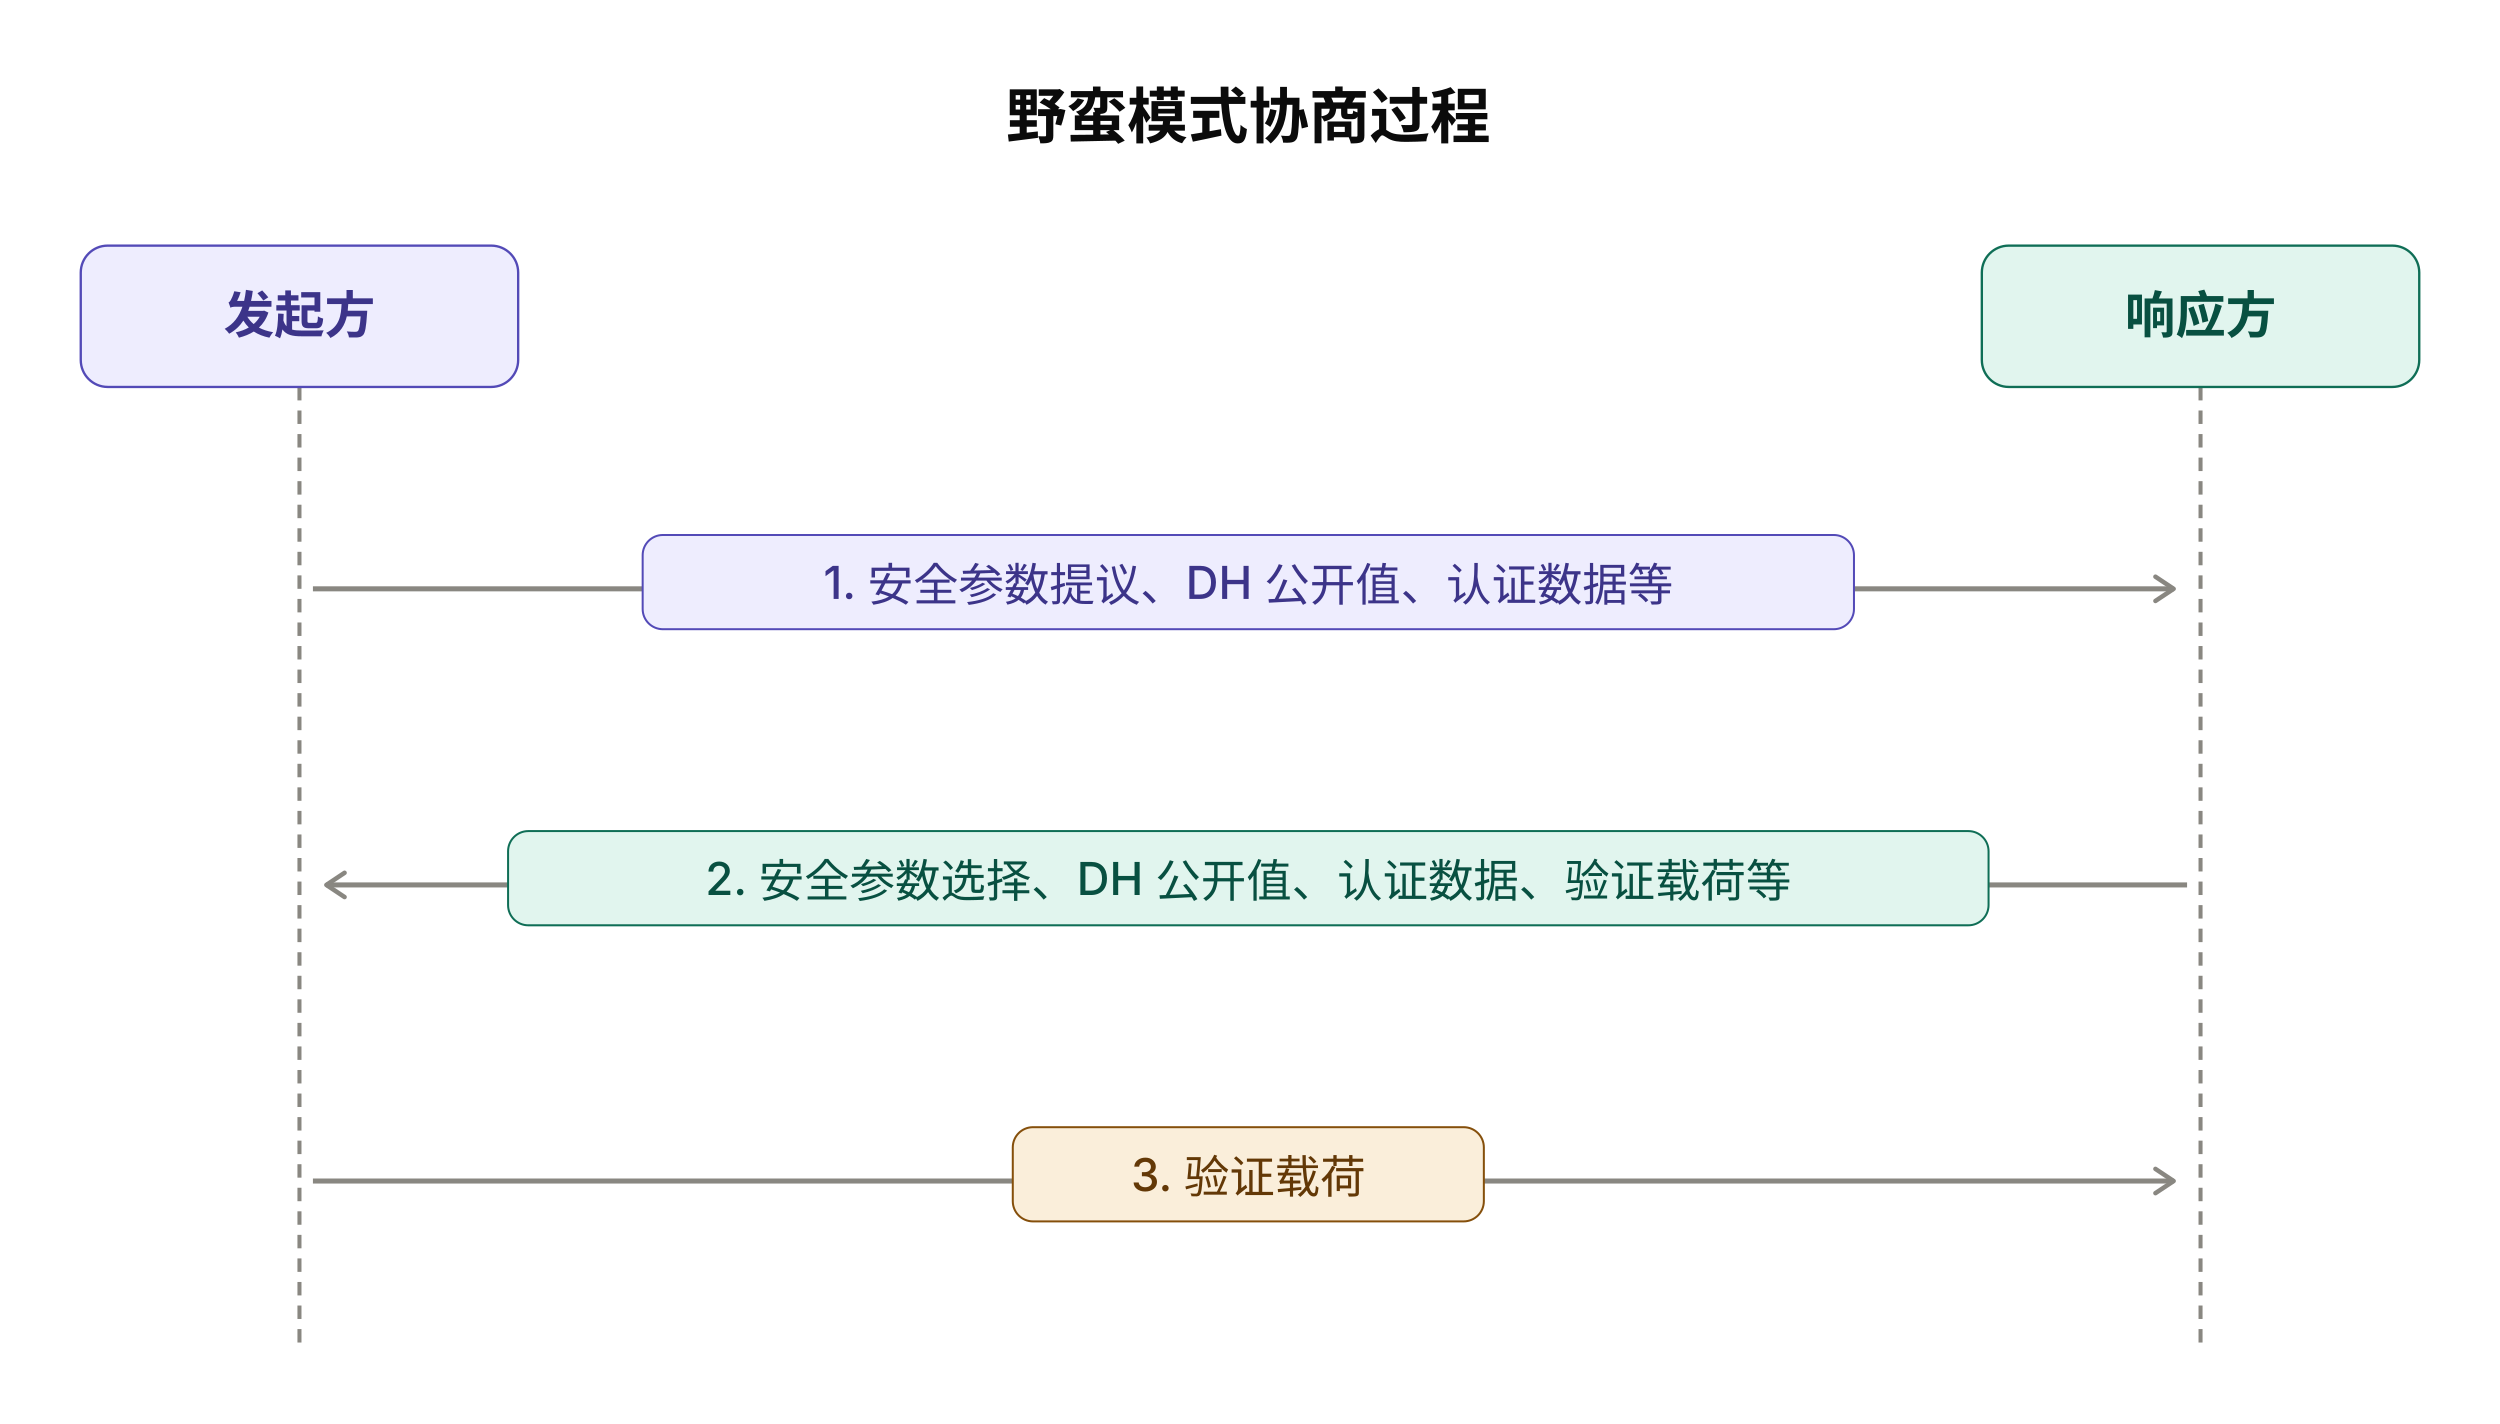
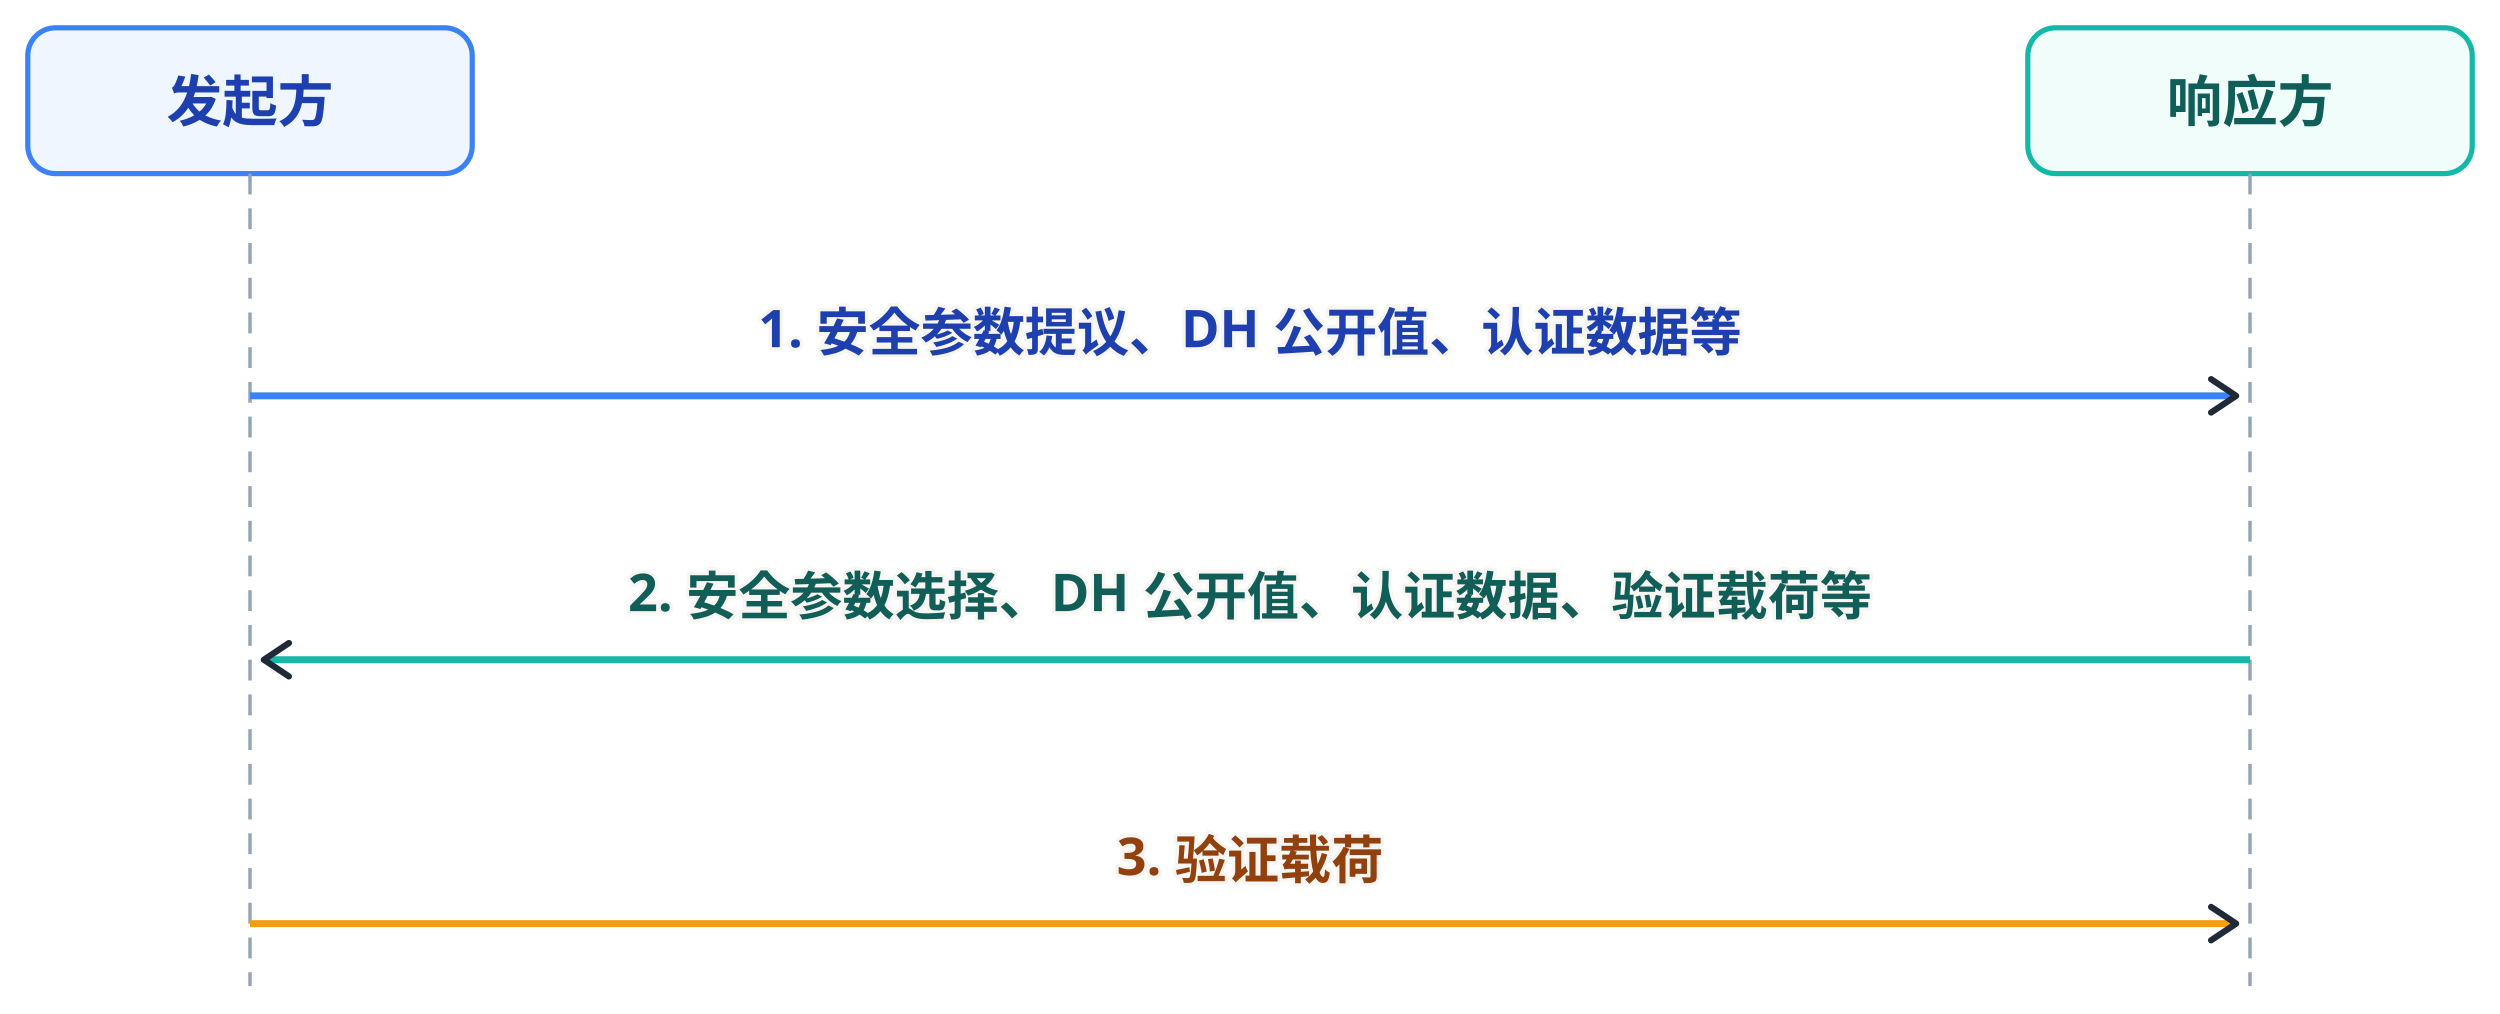
- <svg xmlns="http://www.w3.org/2000/svg" viewBox="51 -7 743 423" width="743" height="423" role="img" aria-label="IKE SA 野蛮模式协商过程">
+ <svg xmlns="http://www.w3.org/2000/svg" viewBox="0 0 720 292" width="720" height="292" role="img">
  <defs>
-     <marker id="a-arr" viewBox="0 0 10 10" refX="8" refY="5" markerWidth="6" markerHeight="6" orient="auto">
-       <path d="M2 1L8 5L2 9" fill="none" stroke="#898781" stroke-width="1.5" stroke-linecap="round" stroke-linejoin="round" />
+     <marker id="ike-agg-arrow" viewBox="0 0 10 10" refX="8" refY="5" markerWidth="6" markerHeight="6" orient="auto">
+       <path d="M2 1L8 5L2 9" fill="none" stroke="#1f2937" stroke-width="1.5" stroke-linecap="round" stroke-linejoin="round" />
    </marker>
  </defs>
-   <g font-family="system-ui,-apple-system,'PingFang SC','Microsoft YaHei',sans-serif">
-     <text x="422" y="34" text-anchor="middle" font-size="18" font-weight="600" fill="#0B0B0B">野蛮模式协商过程</text>
-     <line x1="140" y1="108" x2="140" y2="392" stroke="#898781" stroke-width="1.2" stroke-dasharray="4,3" />
-     <line x1="705" y1="108" x2="705" y2="392" stroke="#898781" stroke-width="1.2" stroke-dasharray="4,3" />
-     <rect x="75" y="66" width="130" height="42" rx="8" fill="#EEEDFE" stroke="#534AB7" stroke-width="0.7" />
-     <text x="140" y="92" text-anchor="middle" font-size="15" font-weight="600" fill="#3C3489">发起方</text>
-     <rect x="640" y="66" width="130" height="42" rx="8" fill="#E1F5EE" stroke="#0F6E56" stroke-width="0.7" />
-     <text x="705" y="92" text-anchor="middle" font-size="15" font-weight="600" fill="#085041">响应方</text>
-     <line x1="144" y1="168" x2="697" y2="168" stroke="#898781" stroke-width="1.5" marker-end="url(#a-arr)" />
-     <rect x="242" y="152" width="360" height="28" rx="6" fill="#EEEDFE" stroke="#534AB7" stroke-width="0.6" />
-     <text x="422" y="171" text-anchor="middle" font-size="13.5" font-weight="500" fill="#3C3489">1. 安全参数提议、DH 公开值、认证数据等</text>
-     <line x1="701" y1="256" x2="148" y2="256" stroke="#898781" stroke-width="1.5" marker-end="url(#a-arr)" />
-     <rect x="202" y="240" width="440" height="28" rx="6" fill="#E1F5EE" stroke="#0F6E56" stroke-width="0.6" />
-     <text x="422" y="259" text-anchor="middle" font-size="13.5" font-weight="500" fill="#085041">2. 安全参数选择、DH 公开值、认证数据、验证载荷等</text>
-     <line x1="144" y1="344" x2="697" y2="344" stroke="#898781" stroke-width="1.5" marker-end="url(#a-arr)" />
-     <rect x="352" y="328" width="140" height="28" rx="6" fill="#FAEEDA" stroke="#854F0B" stroke-width="0.6" />
-     <text x="422" y="347" text-anchor="middle" font-size="13.5" font-weight="500" fill="#633806">3. 验证载荷</text>
+   <g font-family="'PingFang SC','Noto Sans SC','Microsoft YaHei',system-ui,sans-serif">
+     <rect x="8" y="8" width="128" height="42" rx="8" fill="#eff6ff" stroke="#3b82f6" stroke-width="1.5" />
+     <text x="72" y="35" text-anchor="middle" font-size="16" font-weight="600" fill="#1e40af">发起方</text>
+     <rect x="584" y="8" width="128" height="42" rx="8" fill="#f0fdfa" stroke="#14b8a6" stroke-width="1.5" />
+     <text x="648" y="35" text-anchor="middle" font-size="16" font-weight="600" fill="#115e59">响应方</text>
+     <line x1="72" y1="50" x2="72" y2="284" stroke="#94a3b8" stroke-width="1" stroke-dasharray="6 4" />
+     <line x1="648" y1="50" x2="648" y2="284" stroke="#94a3b8" stroke-width="1" stroke-dasharray="6 4" />
+     <line x1="72" y1="114" x2="644" y2="114" stroke="#3b82f6" stroke-width="2" marker-end="url(#ike-agg-arrow)" />
+     <text x="360" y="100" text-anchor="middle" font-size="15" font-weight="600" fill="#1e40af" paint-order="stroke" stroke="#f7f6f2" stroke-width="2" stroke-linejoin="round">1. 安全参数提议、DH 公开值、认证数据等</text>
+     <line x1="648" y1="190" x2="76" y2="190" stroke="#14b8a6" stroke-width="2" marker-end="url(#ike-agg-arrow)" />
+     <text x="360" y="176" text-anchor="middle" font-size="15" font-weight="600" fill="#115e59" paint-order="stroke" stroke="#f7f6f2" stroke-width="2" stroke-linejoin="round">2. 安全参数选择、DH 公开值、认证数据、验证载荷等</text>
+     <line x1="72" y1="266" x2="644" y2="266" stroke="#f59e0b" stroke-width="2" marker-end="url(#ike-agg-arrow)" />
+     <text x="360" y="252" text-anchor="middle" font-size="15" font-weight="600" fill="#92400e" paint-order="stroke" stroke="#f7f6f2" stroke-width="2" stroke-linejoin="round">3. 验证载荷</text>
  </g>
</svg>
